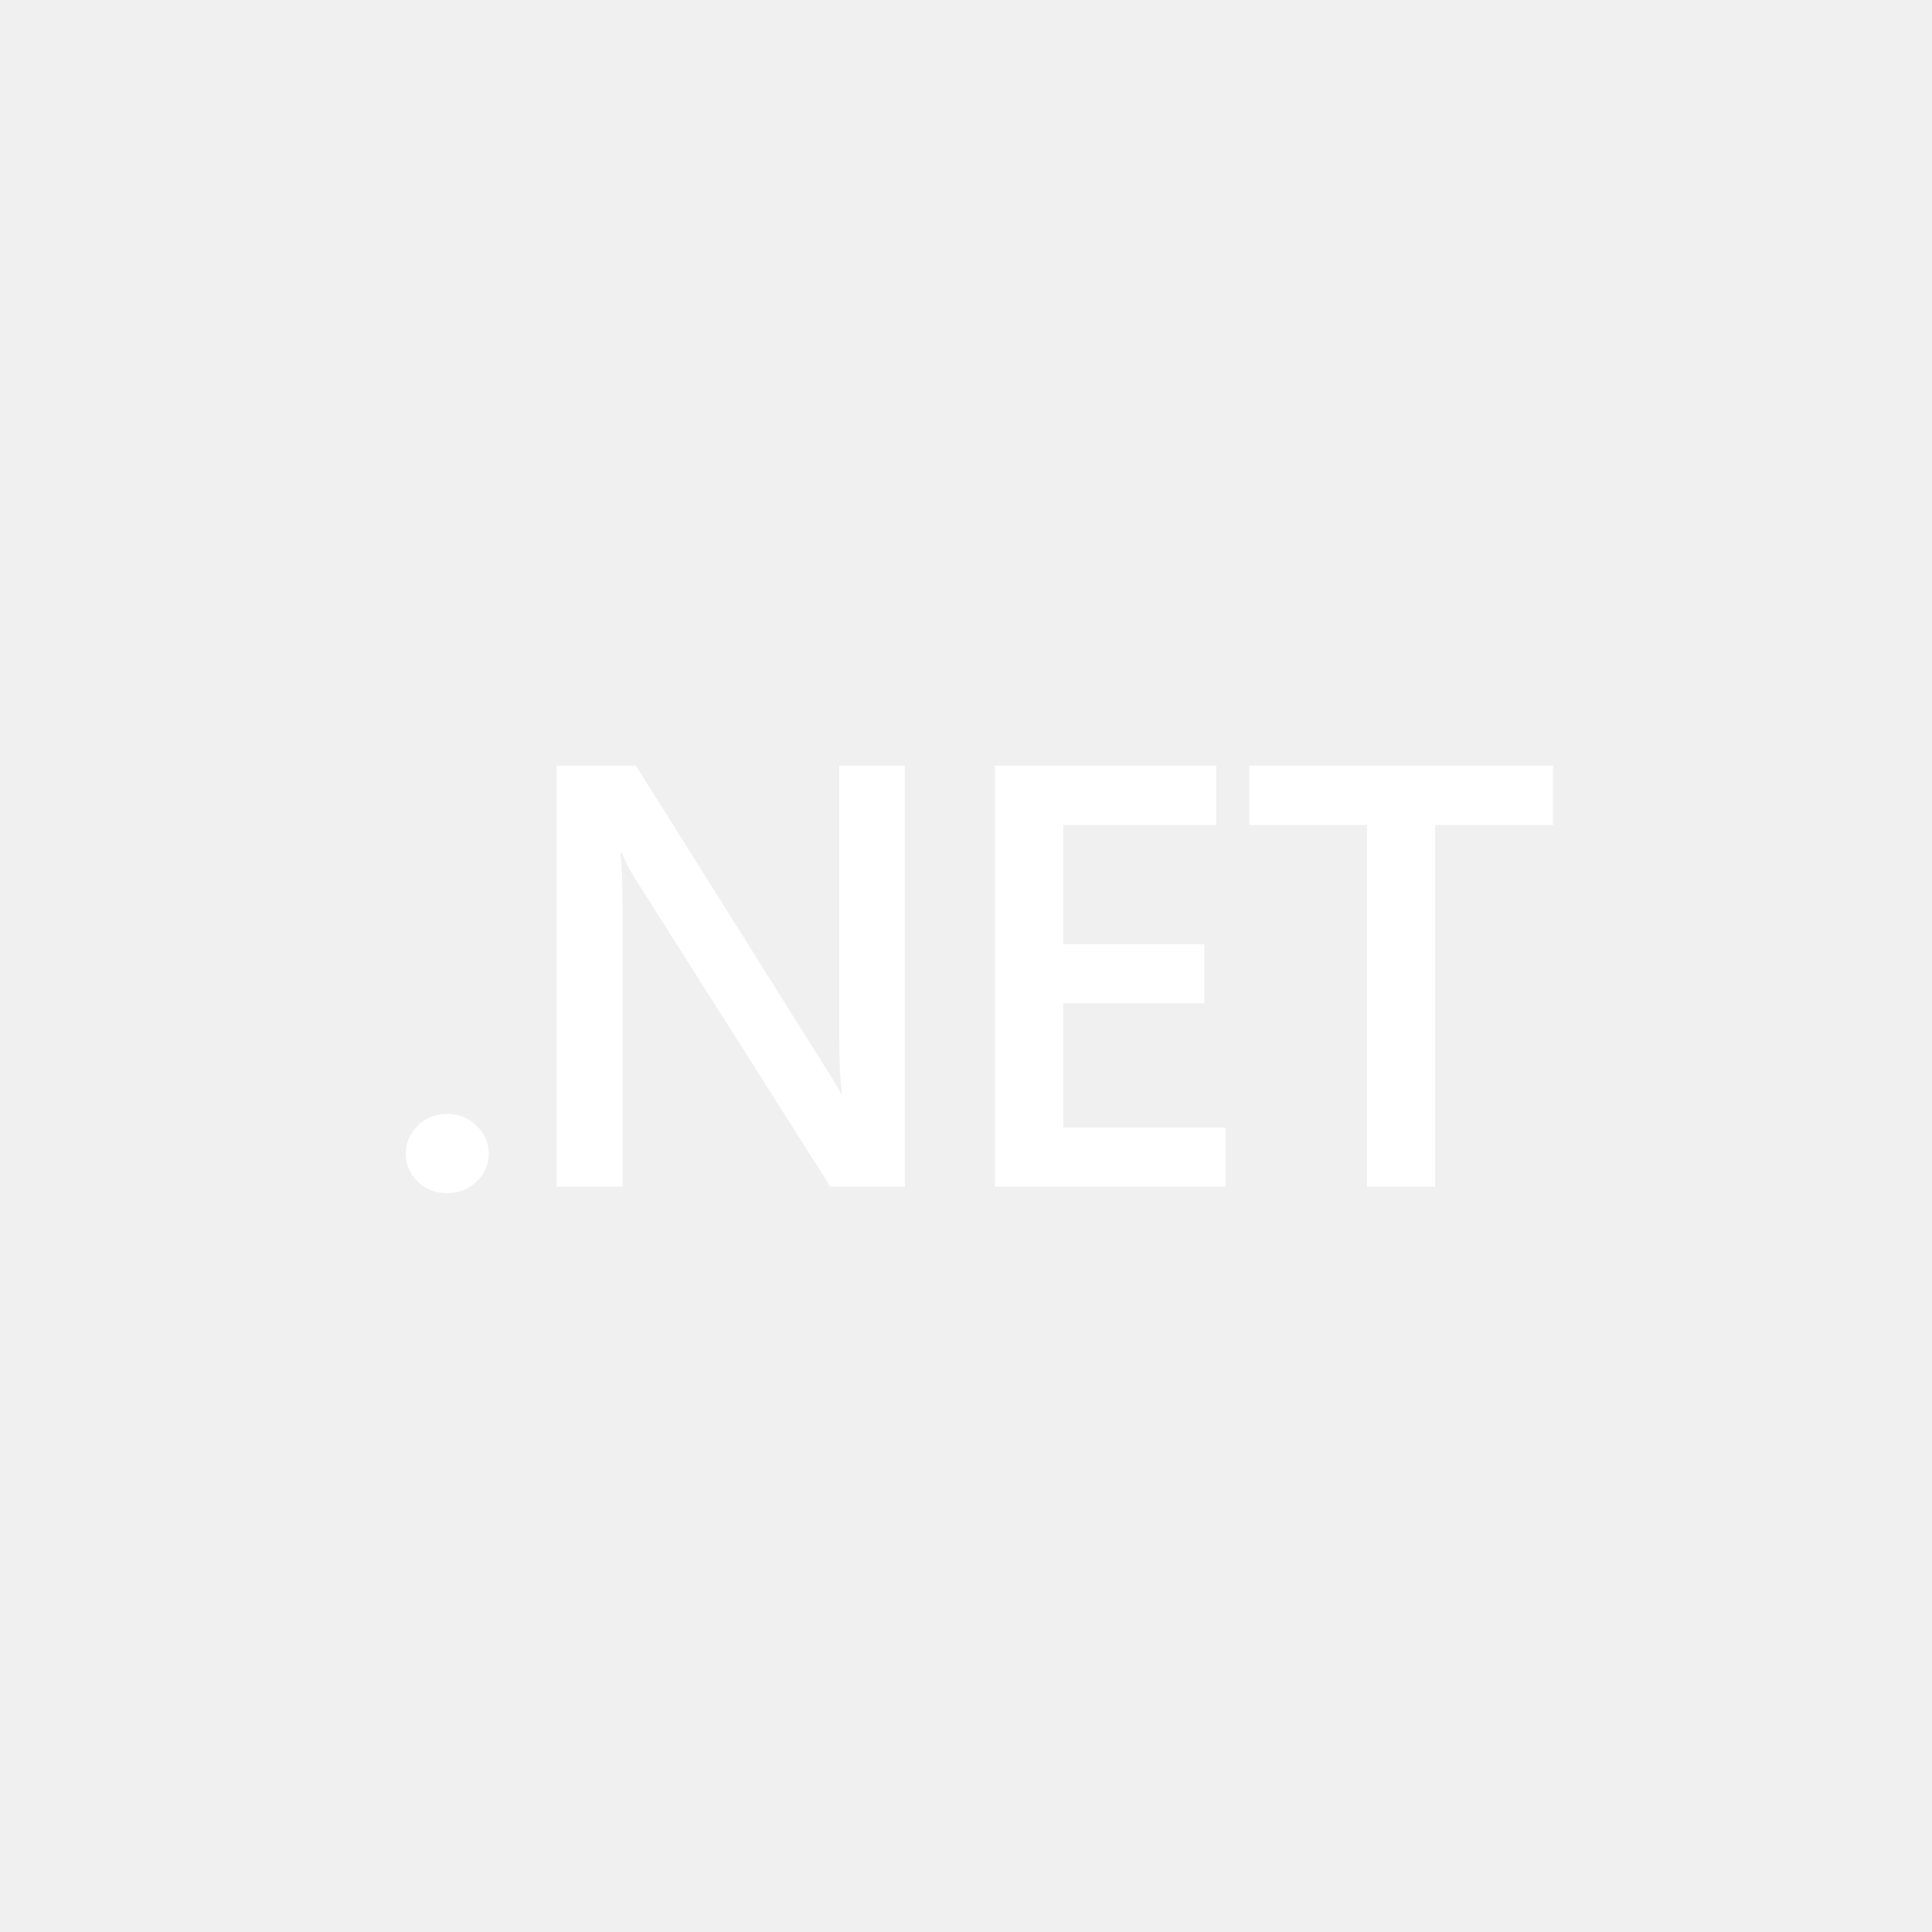
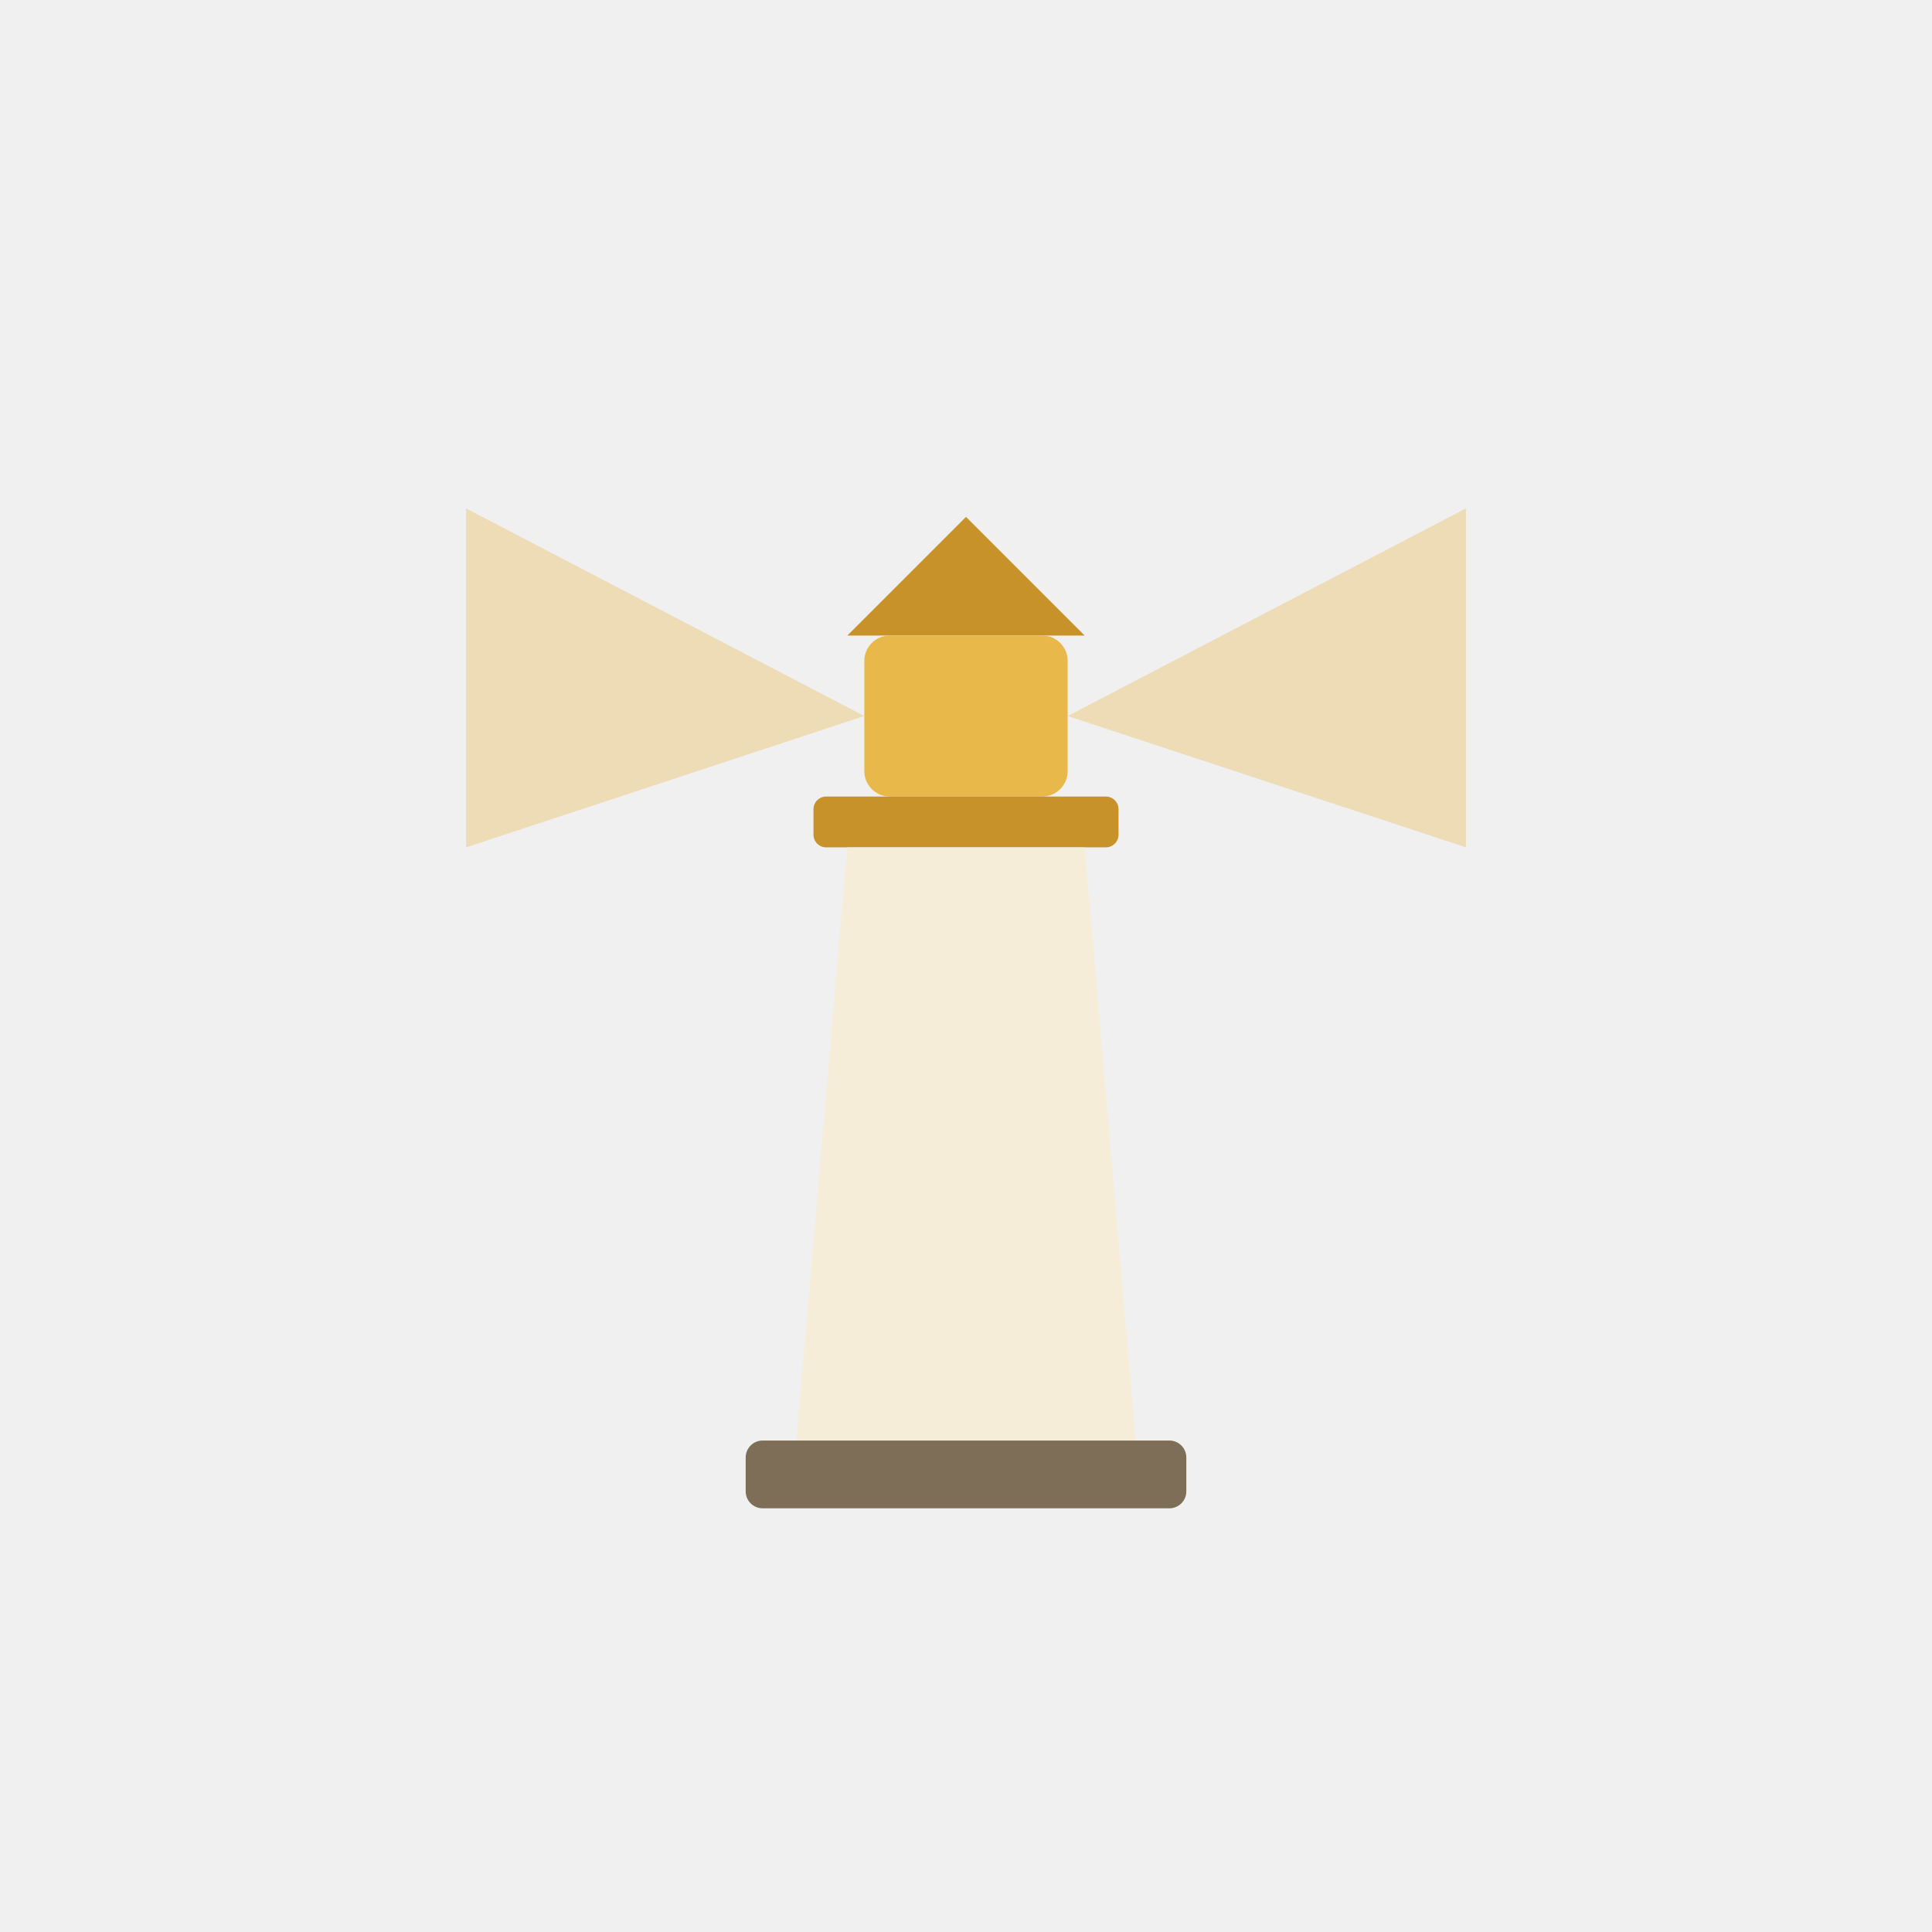
- <svg xmlns="http://www.w3.org/2000/svg" width="456" height="456" viewBox="0 0 456 456" version="1.1" xml:space="preserve" style="fill-rule:evenodd;clip-rule:evenodd;stroke-linejoin:round;stroke-miterlimit:2;">
-   <path d="m 105.5,281.609 c -2.703,0 -5.001,-0.9 -6.893,-2.702 -1.892,-1.848 -2.838,-4.042 -2.838,-6.582 0,-2.587 0.946,-4.804 2.838,-6.652 1.892,-1.848 4.19,-2.772 6.893,-2.772 2.748,0 5.068,0.924 6.96,2.772 1.937,1.848 2.906,4.064 2.906,6.652 0,2.54 -0.968,4.734 -2.906,6.582 -1.892,1.802 -4.212,2.702 -6.96,2.702 z" style="fill:#ffffff;fill-rule:nonzero;stroke-width:0.838" />
-   <path d="M 213.561,280.084 H 195.99 L 149.7,207.054 c -1.171,-1.848 -2.14,-3.765 -2.906,-5.751 h -0.406 c 0.361,2.125 0.541,6.675 0.541,13.65 v 65.132 h -15.543 v -99.36 h 18.719 l 44.737,71.298 c 1.892,2.957 3.109,4.989 3.649,6.098 h 0.27 c -0.45,-2.632 -0.676,-7.09 -0.676,-13.373 v -64.023 h 15.476 z" style="fill:#ffffff;fill-rule:nonzero;stroke-width:0.838" />
-   <path d="m 289.251,280.084 h -54.401 v -99.36 h 52.238 v 13.997 h -36.154 v 28.131 h 33.316 v 13.927 h -33.316 v 29.378 h 38.316 z" style="fill:#ffffff;fill-rule:nonzero;stroke-width:0.838" />
-   <path d="M 366.565,194.721 H 338.722 v 85.363 h -16.084 v -85.363 h -27.775 v -13.997 h 71.701 z" style="fill:#ffffff;fill-rule:nonzero;stroke-width:0.838" />
+ <svg xmlns="http://www.w3.org/2000/svg" width="456" height="456" viewBox="0 0 456 456">
+   <polygon points="204,169 110,120 110,200" fill="#E8B84B" fill-opacity="0.35" />
+   <polygon points="252,169 346,120 346,200" fill="#E8B84B" fill-opacity="0.35" />
+   <polygon points="200,150 228,122 256,150" fill="#C8922A" />
+   <rect x="204" y="150" width="48" height="38" rx="6" fill="#E8B84B" />
+   <rect x="192" y="188" width="72" height="12" rx="3" fill="#C8922A" />
+   <polygon points="200,200 256,200 268,340 188,340" fill="#F5EDD8" />
+   <rect x="176" y="340" width="104" height="16" rx="4" fill="#7E6E58" />
</svg>
